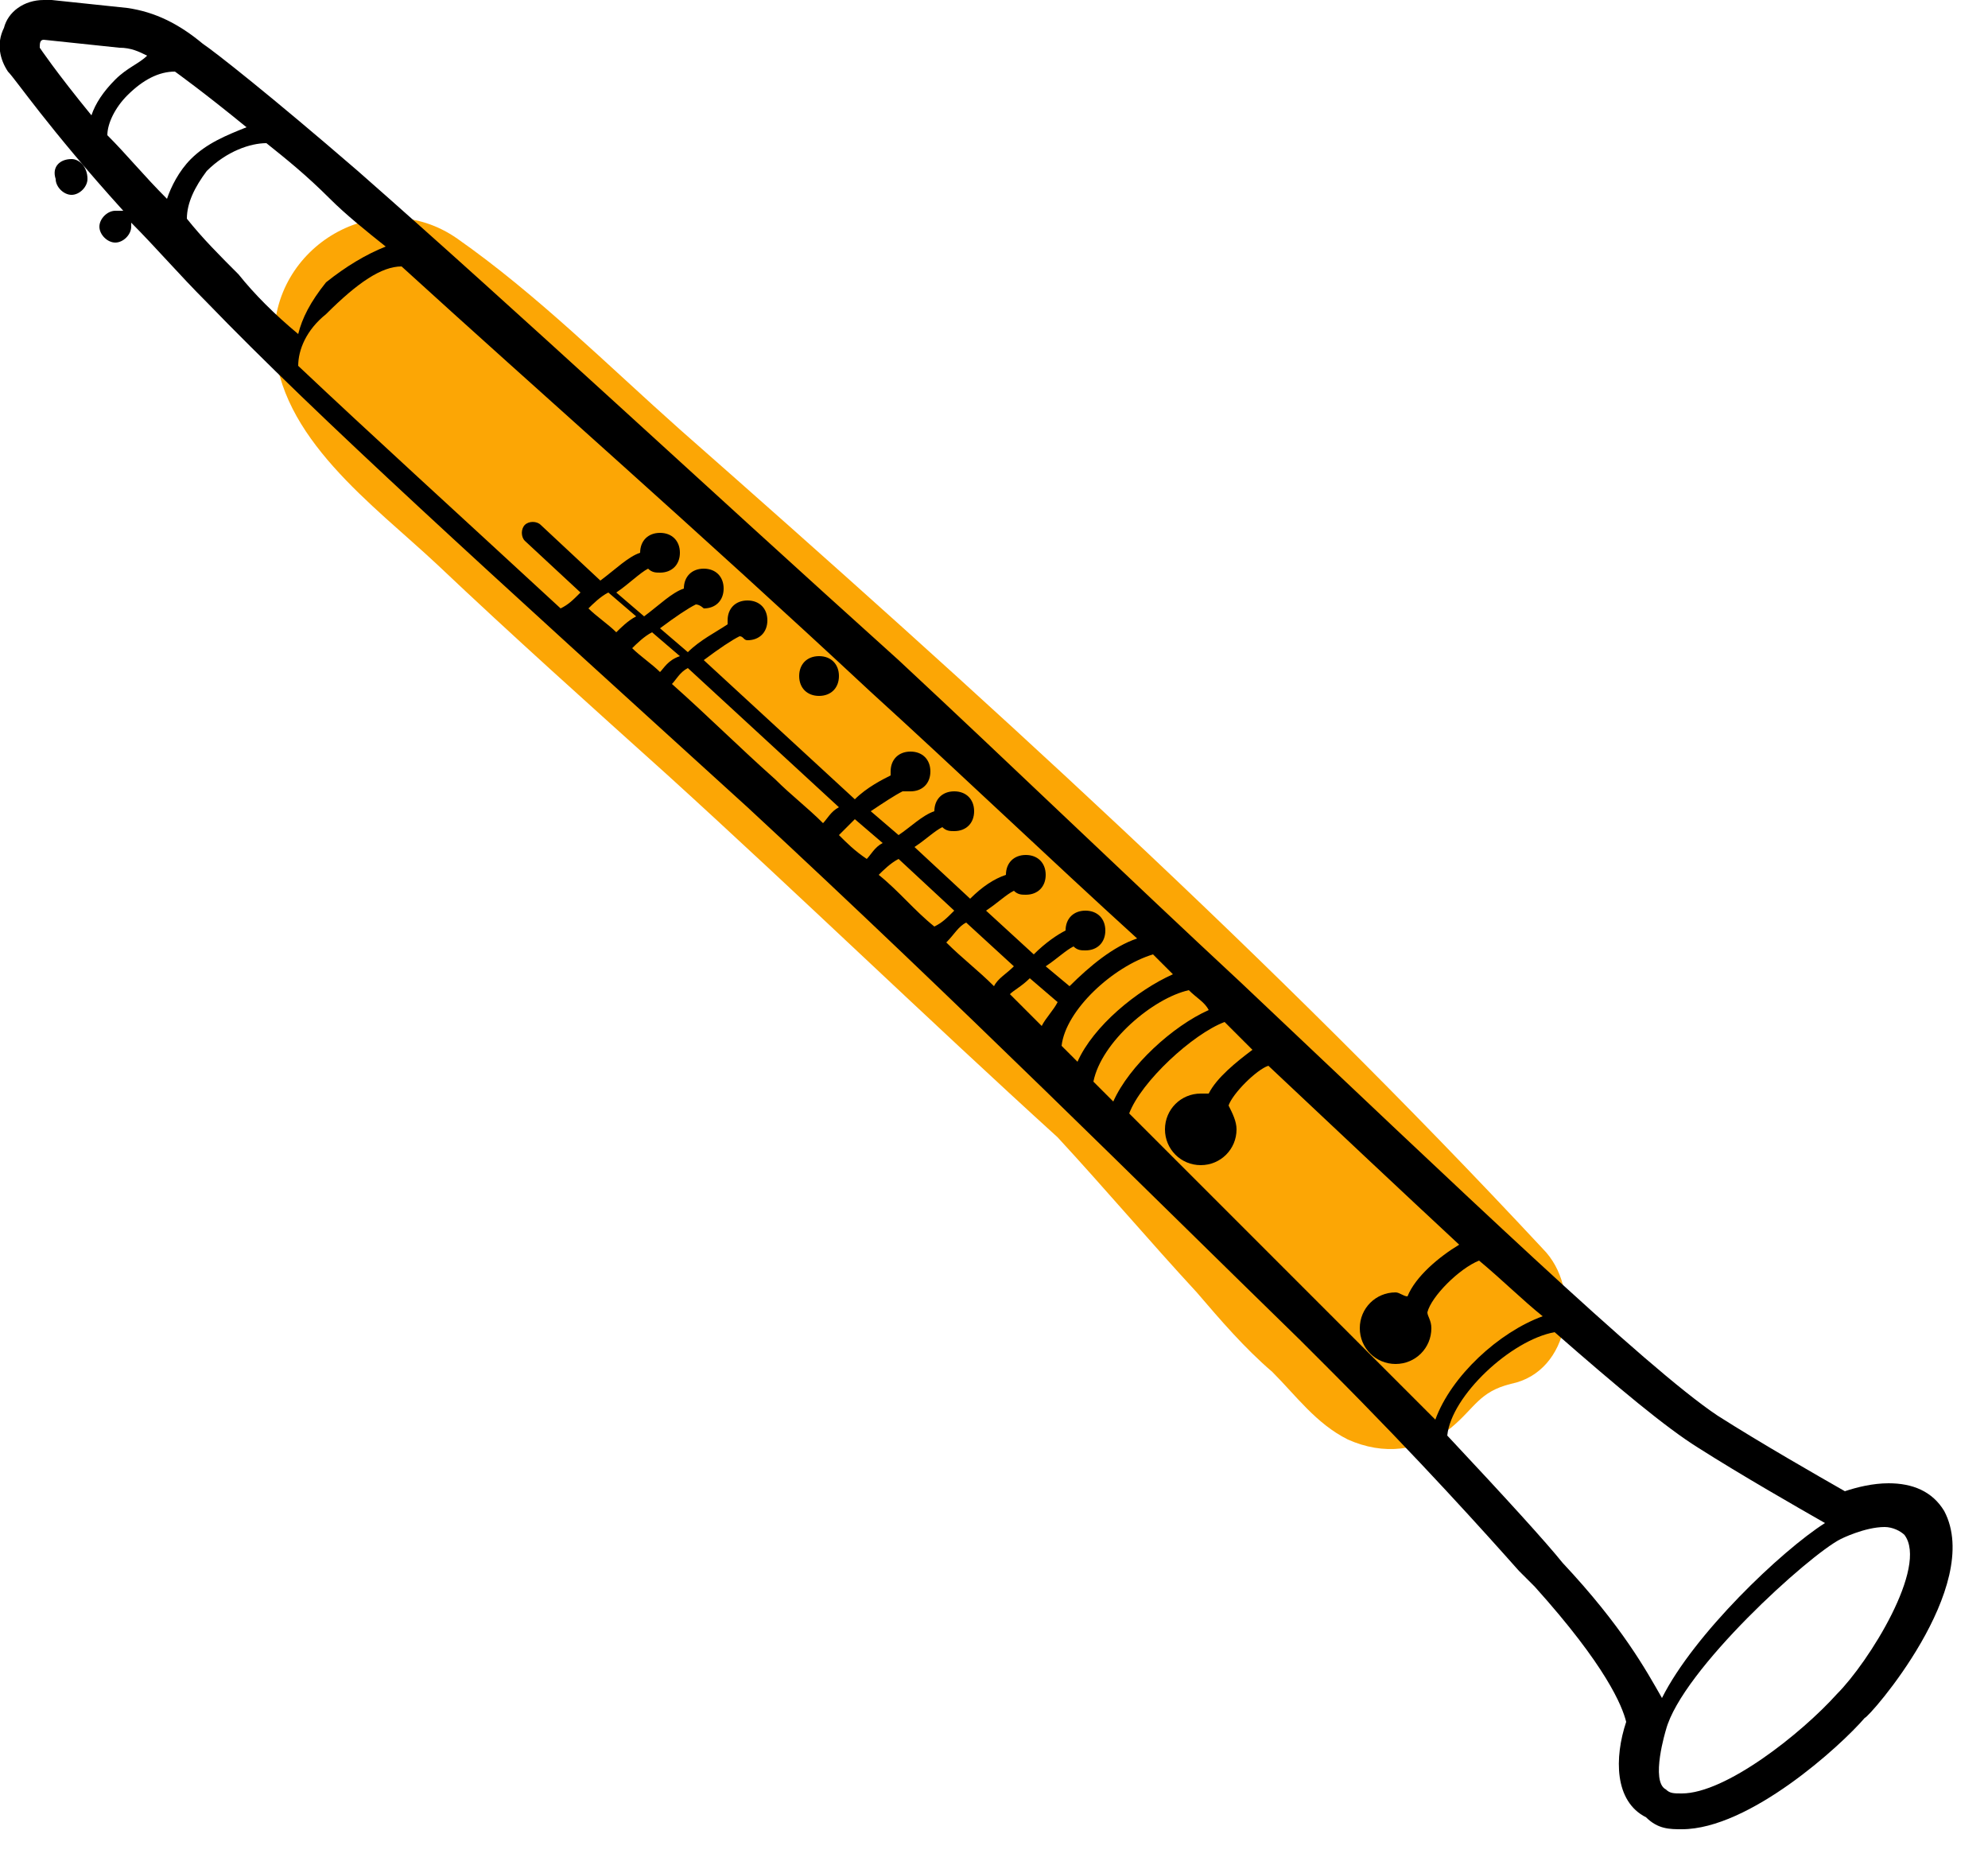
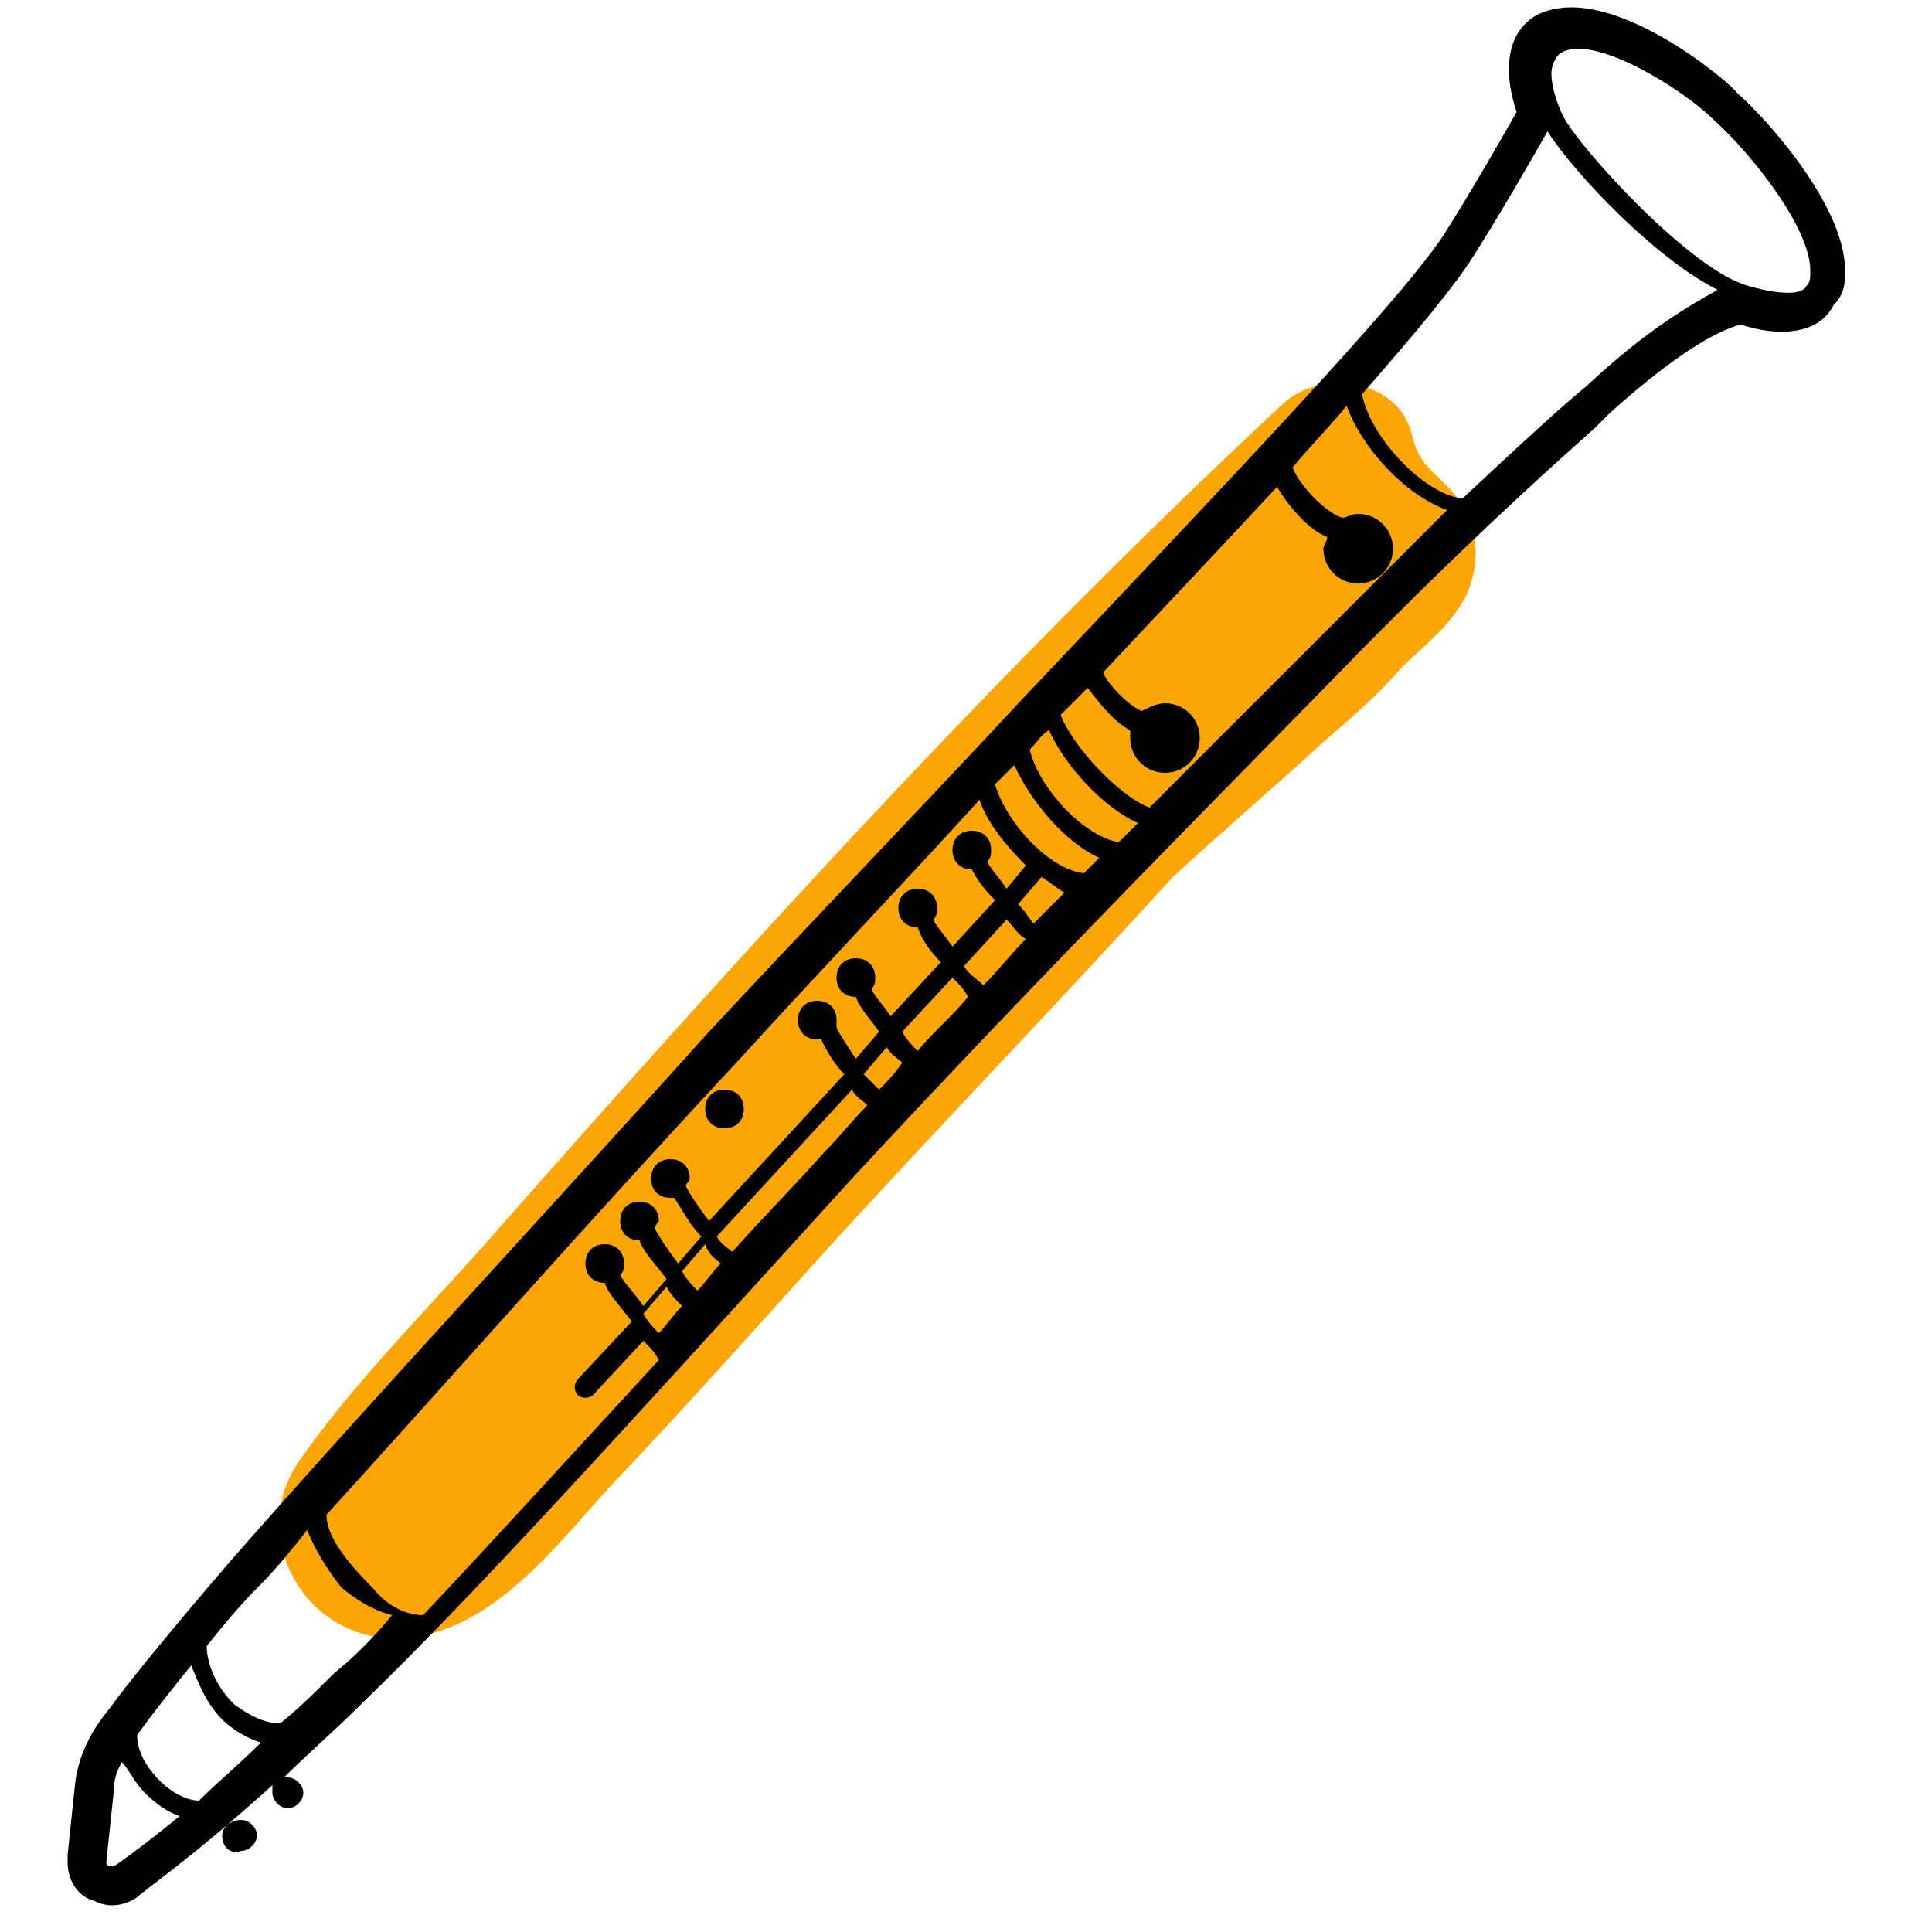
- <svg xmlns="http://www.w3.org/2000/svg" version="1.1" x="0px" y="0px" viewBox="0 0 50 47" style="enable-background:new 0 0 50 47;" xml:space="preserve">
+ <svg xmlns="http://www.w3.org/2000/svg" version="1.1" id="Layer_1" x="0px" y="0px" viewBox="0 0 100 100" style="enable-background:new 0 0 100 100;" xml:space="preserve">
  <style type="text/css">
	.st0{fill:#FCA605;}
</style>
  <g id="colour">
-     <path class="st0" d="M38.8,31.4c-6.8-7.3-14.2-14-21.7-20.6c-1.8-1.6-3.6-3.4-5.6-4.8c-2-1.4-4.7,0.2-4.6,2.6   c0.1,2.4,2.5,4.1,4.1,5.6c1.9,1.8,3.8,3.5,5.8,5.3c3.3,3,6.5,6.1,9.8,9.1c1.2,1.3,2.3,2.6,3.5,3.9c0.6,0.7,1.2,1.4,1.9,2   c0.6,0.6,1.1,1.3,1.9,1.7c0.9,0.4,1.8,0.3,2.6-0.3c0.6-0.5,0.7-0.9,1.5-1.1C39.5,34.5,39.8,32.4,38.8,31.4z" />
+     <path class="st0" d="M66.3,21c-14.6,13.6-28,28.4-41.2,43.4c-3.2,3.6-6.8,7.2-9.6,11.2s0.4,9.4,5.2,9.2c4.8-0.2,8.2-5,11.2-8.2   c3.6-3.8,7-7.6,10.6-11.6c6-6.6,12.2-13,18.2-19.6c2.6-2.4,5.2-4.6,7.8-7c1.4-1.2,2.8-2.4,4-3.8c1.2-1.2,2.6-2.2,3.4-3.8   c0.8-1.8,0.6-3.6-0.6-5.2c-1-1.2-1.8-1.4-2.2-3C72.5,19.6,68.3,19,66.3,21z" />
  </g>
-   <g id="Layer_1">
-     <path d="M48.9,38c-0.3-0.5-0.8-0.7-1.4-0.7c-0.4,0-0.8,0.1-1.1,0.2c-0.7-0.4-2.1-1.2-3.2-1.9c-1.8-1.2-6.5-5.7-12-10.9   c-2.8-2.6-5.7-5.4-8.6-8.1C17.6,12.1,13.1,7.9,9,4.3c-2.2-1.9-3.6-3-3.9-3.2C4.5,0.6,3.9,0.3,3.2,0.2L1.3,0L1.2,0L1.1,0h0   c-0.5,0-0.9,0.3-1,0.7C-0.1,1.1,0,1.5,0.2,1.8c0.2,0.2,1,1.4,2.9,3.5c0,0-0.1,0-0.2,0c-0.2,0-0.4,0.2-0.4,0.4   c0,0.2,0.2,0.4,0.4,0.4c0.2,0,0.4-0.2,0.4-0.4c0,0,0-0.1,0-0.1c0.6,0.6,1.2,1.3,1.9,2c2.8,2.9,7,6.7,13.6,12.7   c5.4,5,9.9,9.5,13.9,13.4l0.7,0.7c2.3,2.3,4,4.2,4.8,5.1c0.2,0.2,0.3,0.3,0.4,0.4c1.8,2,2.2,3,2.3,3.4c-0.3,0.9-0.3,2,0.5,2.4   C41.7,46,42,46,42.3,46c1.7,0,4-2.1,4.6-2.8C47,43.2,49.9,39.9,48.9,38z M22.1,22c0.1-0.1,0.3-0.3,0.5-0.4l1.4,1.3   c-0.2,0.2-0.3,0.3-0.5,0.4C23,22.9,22.6,22.4,22.1,22z M21.1,21c0.1-0.1,0.3-0.3,0.4-0.4l0.7,0.6c-0.2,0.1-0.3,0.3-0.4,0.4   C21.5,21.4,21.3,21.2,21.1,21z M24.3,23.2l1.2,1.1c-0.2,0.2-0.4,0.3-0.5,0.5c-0.4-0.4-0.8-0.7-1.2-1.1C24,23.5,24.1,23.3,24.3,23.2   z M25.9,24.6l0.7,0.6c-0.1,0.2-0.3,0.4-0.4,0.6c-0.3-0.3-0.5-0.5-0.8-0.8C25.5,24.9,25.7,24.8,25.9,24.6z M29,24   c0.2,0.2,0.3,0.3,0.5,0.5c-0.9,0.4-2,1.3-2.4,2.2c-0.1-0.1-0.3-0.3-0.4-0.4C26.8,25.4,28,24.3,29,24z M29.9,24.9   c0.2,0.2,0.4,0.3,0.5,0.5c-0.9,0.4-2,1.4-2.4,2.3c-0.2-0.2-0.4-0.4-0.5-0.5C27.7,26.2,29,25.1,29.9,24.9z M28.6,23.6   c-0.6,0.2-1.2,0.7-1.7,1.2l-0.6-0.5c0.3-0.2,0.5-0.4,0.7-0.5c0.1,0.1,0.2,0.1,0.3,0.1c0.3,0,0.5-0.2,0.5-0.5c0-0.3-0.2-0.5-0.5-0.5   c-0.3,0-0.5,0.2-0.5,0.5c-0.2,0.1-0.5,0.3-0.8,0.6l-1.2-1.1c0.3-0.2,0.5-0.4,0.7-0.5c0.1,0.1,0.2,0.1,0.3,0.1   c0.3,0,0.5-0.2,0.5-0.5c0-0.3-0.2-0.5-0.5-0.5c-0.3,0-0.5,0.2-0.5,0.5c-0.3,0.1-0.6,0.3-0.9,0.6L23,21.3c0.3-0.2,0.5-0.4,0.7-0.5   c0.1,0.1,0.2,0.1,0.3,0.1c0.3,0,0.5-0.2,0.5-0.5s-0.2-0.5-0.5-0.5c-0.3,0-0.5,0.2-0.5,0.5c-0.3,0.1-0.6,0.4-0.9,0.6l-0.7-0.6   c0.3-0.2,0.6-0.4,0.8-0.5c0.1,0,0.1,0,0.2,0c0.3,0,0.5-0.2,0.5-0.5s-0.2-0.5-0.5-0.5s-0.5,0.2-0.5,0.5c0,0,0,0.1,0,0.1   c-0.2,0.1-0.6,0.3-0.9,0.6l-3.8-3.5c0.4-0.3,0.7-0.5,0.9-0.6c0.1,0,0.1,0.1,0.2,0.1c0.3,0,0.5-0.2,0.5-0.5c0-0.3-0.2-0.5-0.5-0.5   s-0.5,0.2-0.5,0.5c0,0,0,0,0,0.1c-0.3,0.2-0.7,0.4-1,0.7l-0.7-0.6c0.4-0.3,0.7-0.5,0.9-0.6c0.1,0,0.2,0.1,0.2,0.1   c0.3,0,0.5-0.2,0.5-0.5c0-0.3-0.2-0.5-0.5-0.5s-0.5,0.2-0.5,0.5c0,0,0,0,0,0c-0.3,0.1-0.6,0.4-1,0.7l-0.7-0.6   c0.3-0.2,0.6-0.5,0.8-0.6c0.1,0.1,0.2,0.1,0.3,0.1c0.3,0,0.5-0.2,0.5-0.5c0-0.3-0.2-0.5-0.5-0.5c-0.3,0-0.5,0.2-0.5,0.5   c-0.3,0.1-0.6,0.4-1,0.7l-1.5-1.4c-0.1-0.1-0.3-0.1-0.4,0c-0.1,0.1-0.1,0.3,0,0.4l1.4,1.3c-0.2,0.2-0.3,0.3-0.5,0.4   c-2.6-2.4-4.8-4.4-6.6-6.1c0-0.4,0.2-0.9,0.7-1.3C9,7.1,9.6,6.7,10.1,6.7c3.4,3.1,7.4,6.6,11.8,10.7C24.1,19.4,26.4,21.6,28.6,23.6   z M16.6,16.9c-0.2-0.2-0.5-0.4-0.7-0.6c0.1-0.1,0.3-0.3,0.5-0.4l0.7,0.6C16.8,16.6,16.7,16.8,16.6,16.9z M15.5,15.9   c-0.2-0.2-0.5-0.4-0.7-0.6c0.1-0.1,0.3-0.3,0.5-0.4l0.7,0.6C15.8,15.6,15.6,15.8,15.5,15.9z M6.2,3.2C5.7,3.4,5.2,3.6,4.8,4   c-0.3,0.3-0.5,0.7-0.6,1C3.6,4.4,3.2,3.9,2.7,3.4c0-0.3,0.2-0.7,0.5-1C3.6,2,4,1.8,4.4,1.8c0,0,0,0,0,0C4.4,1.8,5.1,2.3,6.2,3.2z    M1.1,1C1.1,1,1.1,1,1.1,1l1.9,0.2c0.3,0,0.5,0.1,0.7,0.2C3.5,1.6,3.2,1.7,2.9,2C2.6,2.3,2.4,2.6,2.3,2.9C1.4,1.8,1,1.2,1,1.2   C1,1.1,1,1,1.1,1z M6,6.9C5.5,6.4,5.1,6,4.7,5.5c0-0.4,0.2-0.8,0.5-1.2c0.5-0.5,1.1-0.7,1.5-0.7c0.5,0.4,1,0.8,1.6,1.4   c0.4,0.4,0.9,0.8,1.4,1.2c-0.5,0.2-1,0.5-1.5,0.9C7.8,7.6,7.6,8,7.5,8.4C6.9,7.9,6.4,7.4,6,6.9z M16.9,17.2   c0.1-0.1,0.2-0.3,0.4-0.4l3.8,3.5c-0.2,0.1-0.3,0.3-0.4,0.4c-0.4-0.4-0.8-0.7-1.2-1.1C18.6,18.8,17.8,18,16.9,17.2z M28.4,28   c0.3-0.8,1.6-2,2.4-2.3c0.2,0.2,0.5,0.5,0.7,0.7c-0.4,0.3-0.9,0.7-1.1,1.1c-0.1,0-0.1,0-0.2,0c-0.5,0-0.9,0.4-0.9,0.9   c0,0.5,0.4,0.9,0.9,0.9c0.5,0,0.9-0.4,0.9-0.9c0-0.2-0.1-0.4-0.2-0.6c0.1-0.3,0.7-0.9,1-1c1.7,1.6,3.4,3.2,4.8,4.5   c-0.5,0.3-1.1,0.8-1.3,1.3c-0.1,0-0.2-0.1-0.3-0.1c-0.5,0-0.9,0.4-0.9,0.9c0,0.5,0.4,0.9,0.9,0.9c0.5,0,0.9-0.4,0.9-0.9   c0-0.2-0.1-0.3-0.1-0.4c0.1-0.4,0.8-1.1,1.3-1.3c0.6,0.5,1.1,1,1.6,1.4c-1.1,0.4-2.3,1.5-2.7,2.6c-0.6-0.6-1.2-1.2-1.9-1.9   C32.4,32,30.4,30,28.4,28z M39.3,39.3c-0.4-0.5-1.4-1.6-2.9-3.2c0.1-1,1.6-2.4,2.7-2.6c1.6,1.4,2.8,2.4,3.6,2.9   c1.1,0.7,2.5,1.5,3.2,1.9c-1.1,0.7-3.3,2.8-4.1,4.4C41.4,42,40.8,40.9,39.3,39.3z M46.2,42.6c-0.9,1-2.8,2.5-3.9,2.5   c-0.2,0-0.3,0-0.4-0.1c-0.4-0.2,0-1.5,0-1.5s0,0,0,0c0.4-1.5,3.6-4.4,4.4-4.8c0,0,0,0,0,0s0.6-0.3,1.1-0.3c0.2,0,0.4,0.1,0.5,0.2   C48.5,39.4,47,41.8,46.2,42.6z M2.2,4.5c0,0.2-0.2,0.4-0.4,0.4c-0.2,0-0.4-0.2-0.4-0.4C1.3,4.2,1.5,4,1.8,4C2,4,2.2,4.2,2.2,4.5z    M20.1,17c0-0.3,0.2-0.5,0.5-0.5s0.5,0.2,0.5,0.5s-0.2,0.5-0.5,0.5S20.1,17.3,20.1,17z" />
+   <g id="Layer_1_1_">
+     <path d="M79.5,0.8c-1,0.6-1.4,1.6-1.4,2.8c0,0.8,0.2,1.6,0.4,2.2c-0.8,1.4-2.4,4.2-3.8,6.4c-2.4,3.6-11.4,13-21.8,24   c-5.2,5.6-10.8,11.4-16.2,17.2c-9,10-17.4,19-24.6,27.2c-3.8,4.4-6,7.2-6.4,7.8c-1,1.2-1.6,2.4-1.8,3.8L3.5,96v0.2v0.2l0,0   c0,1,0.6,1.8,1.4,2c0.8,0.4,1.6,0.2,2.2-0.2c0.4-0.4,2.8-2,7-5.8c0,0,0,0.2,0,0.4c0,0.4,0.4,0.8,0.8,0.8s0.8-0.4,0.8-0.8   S15.3,92,14.9,92h-0.2c1.2-1.2,2.6-2.4,4-3.8c5.8-5.6,13.4-14,25.4-27.2c10-10.8,19-19.8,26.8-27.8l1.4-1.4c4.6-4.6,8.4-8,10.2-9.6   c0.4-0.4,0.6-0.6,0.8-0.8c4-3.6,6-4.4,6.8-4.6c1.8,0.6,4,0.6,4.8-1c0.6-0.6,0.6-1.2,0.6-1.8c0-3.4-4.2-8-5.6-9.2   C89.9,4.6,83.3-1.2,79.5,0.8z M47.5,54.4c-0.2-0.2-0.6-0.6-0.8-1l2.6-2.8c0.4,0.4,0.6,0.6,0.8,1C49.3,52.6,48.3,53.4,47.5,54.4z    M45.5,56.4c-0.2-0.2-0.6-0.6-0.8-0.8l1.2-1.4c0.2,0.4,0.6,0.6,0.8,0.8C46.3,55.6,45.9,56,45.5,56.4z M49.9,50l2.2-2.4   c0.4,0.4,0.6,0.8,1,1c-0.8,0.8-1.4,1.6-2.2,2.4C50.5,50.6,50.1,50.4,49.9,50z M52.7,46.8l1.2-1.4c0.4,0.2,0.8,0.6,1.2,0.8   c-0.6,0.6-1,1-1.6,1.6C53.3,47.6,53.1,47.2,52.7,46.8z M51.5,40.6c0.4-0.4,0.6-0.6,1-1c0.8,1.8,2.6,4,4.4,4.8   c-0.2,0.2-0.6,0.6-0.8,0.8C54.3,45,52.1,42.6,51.5,40.6z M53.3,38.8c0.4-0.4,0.6-0.8,1-1c0.8,1.8,2.8,4,4.6,4.8   c-0.4,0.4-0.8,0.8-1,1C55.9,43.2,53.7,40.6,53.3,38.8z M50.7,41.4c0.4,1.2,1.4,2.4,2.4,3.4l-1,1.2c-0.4-0.6-0.8-1-1-1.4   c0.2-0.2,0.2-0.4,0.2-0.6c0-0.6-0.4-1-1-1s-1,0.4-1,1s0.4,1,1,1c0.2,0.4,0.6,1,1.2,1.6L49.3,49c-0.4-0.6-0.8-1-1-1.4   c0.2-0.2,0.2-0.4,0.2-0.6c0-0.6-0.4-1-1-1s-1,0.4-1,1s0.4,1,1,1c0.2,0.6,0.6,1.2,1.2,1.8l-2.6,2.8c-0.4-0.6-0.8-1-1-1.4   c0.2-0.2,0.2-0.4,0.2-0.6c0-0.6-0.4-1-1-1s-1,0.4-1,1s0.4,1,1,1c0.2,0.6,0.8,1.2,1.2,1.8l-1.2,1.4c-0.4-0.6-0.8-1.2-1-1.6   c0-0.2,0-0.2,0-0.4c0-0.6-0.4-1-1-1s-1,0.4-1,1s0.4,1,1,1h0.2c0.2,0.4,0.6,1.2,1.2,1.8l-7,7.6c-0.6-0.8-1-1.4-1.2-1.8   c0-0.2,0.2-0.2,0.2-0.4c0-0.6-0.4-1-1-1s-1,0.4-1,1s0.4,1,1,1c0,0,0,0,0.2,0c0.4,0.6,0.8,1.4,1.4,2l-1.2,1.4   c-0.6-0.8-1-1.4-1.2-1.8c0-0.2,0.2-0.4,0.2-0.4c0-0.6-0.4-1-1-1s-1,0.4-1,1s0.4,1,1,1l0,0c0.2,0.6,0.8,1.2,1.4,2l-1.2,1.4   c-0.4-0.6-1-1.2-1.2-1.6c0.2-0.2,0.2-0.4,0.2-0.6c0-0.6-0.4-1-1-1s-1,0.4-1,1s0.4,1,1,1c0.2,0.6,0.8,1.2,1.4,2l-2.8,3   c-0.2,0.2-0.2,0.6,0,0.8c0.2,0.2,0.6,0.2,0.8,0l2.6-2.8c0.4,0.4,0.6,0.6,0.8,1c-4.8,5.2-8.8,9.6-12.2,13.2c-0.8,0-1.8-0.4-2.6-1.4   c-1.6-1.6-2.4-2.8-2.4-3.8c6.2-6.8,13.2-14.8,21.4-23.6C42.3,50.4,46.7,45.8,50.7,41.4z M37.3,65.4c-0.4,0.4-0.8,1-1.2,1.4   c-0.2-0.2-0.6-0.6-0.8-1l1.2-1.4C36.7,65,37.1,65.2,37.3,65.4z M35.3,67.6c-0.4,0.4-0.8,1-1.2,1.4c-0.2-0.2-0.6-0.6-0.8-1l1.2-1.4   C34.7,67,35.1,67.4,35.3,67.6z M9.9,86.2c0.4,1,0.8,2,1.6,2.8c0.6,0.6,1.4,1,2,1.2c-1.2,1.2-2.2,2-3.2,3c-0.6,0-1.4-0.4-2-1   c-0.8-0.8-1.2-1.6-1.2-2.4l0,0C7.1,89.8,8.1,88.4,9.9,86.2z M5.5,96.4L5.5,96.4l0.4-3.8c0-0.6,0.2-1,0.4-1.4c0.4,0.4,0.6,1,1.2,1.6   s1.2,1,1.8,1.2c-2.2,1.8-3.4,2.6-3.4,2.6C5.7,96.6,5.5,96.6,5.5,96.4z M17.3,86.6c-1,1-1.8,1.8-2.8,2.6c-0.8,0-1.6-0.4-2.4-1   c-1-1-1.4-2.2-1.4-3c0.8-1,1.6-2,2.8-3.2c0.8-0.8,1.6-1.8,2.4-2.8c0.4,1,1,2,1.8,3c1,0.8,1.8,1.2,2.6,1.4   C19.3,84.8,18.3,85.8,17.3,86.6z M37.9,64.8c-0.2-0.2-0.6-0.4-0.8-0.8l7-7.6c0.2,0.4,0.6,0.6,0.8,0.8c-0.8,0.8-1.4,1.6-2.2,2.4   C41.1,61.4,39.5,63,37.9,64.8z M59.5,41.8c-1.6-0.6-4-3.2-4.6-4.8c0.4-0.4,1-1,1.4-1.4c0.6,0.8,1.4,1.8,2.2,2.2c0,0.2,0,0.2,0,0.4   c0,1,0.8,1.8,1.8,1.8s1.8-0.8,1.8-1.8s-0.8-1.8-1.8-1.8c-0.4,0-0.8,0.2-1.2,0.4c-0.6-0.2-1.8-1.4-2-2c3.2-3.4,6.4-6.8,9-9.6   c0.6,1,1.6,2.2,2.6,2.6c0,0.2-0.2,0.4-0.2,0.6c0,1,0.8,1.8,1.8,1.8s1.8-0.8,1.8-1.8s-0.8-1.8-1.8-1.8c-0.4,0-0.6,0.2-0.8,0.2   c-0.8-0.2-2.2-1.6-2.6-2.6c1-1.2,2-2.2,2.8-3.2c0.8,2.2,3,4.6,5.2,5.4c-1.2,1.2-2.4,2.4-3.8,3.8C67.5,33.8,63.5,37.8,59.5,41.8z    M82.1,20c-1,0.8-3.2,2.8-6.4,5.8c-2-0.2-4.8-3.2-5.2-5.4c2.8-3.2,4.8-5.6,5.8-7.2c1.4-2.2,3-5,3.8-6.4c1.4,2.2,5.6,6.6,8.8,8.2   C87.5,15.8,85.3,17,82.1,20z M88.7,6.2c2,1.8,5,5.6,5,7.8c0,0.4,0,0.6-0.2,0.8c-0.4,0.8-3,0-3,0l0,0c-3-0.8-8.8-7.2-9.6-8.8l0,0   c0,0-0.6-1.2-0.6-2.2c0-0.4,0.2-0.8,0.4-1C82.3,1.6,87.1,4.6,88.7,6.2z M12.5,94.2c0.4,0,0.8,0.4,0.8,0.8c0,0.4-0.4,0.8-0.8,0.8   c-0.6,0.2-1-0.2-1-0.8C11.5,94.6,11.9,94.2,12.5,94.2z M37.5,58.4c-0.6,0-1-0.4-1-1s0.4-1,1-1s1,0.4,1,1S38.1,58.4,37.5,58.4z" />
  </g>
</svg>
